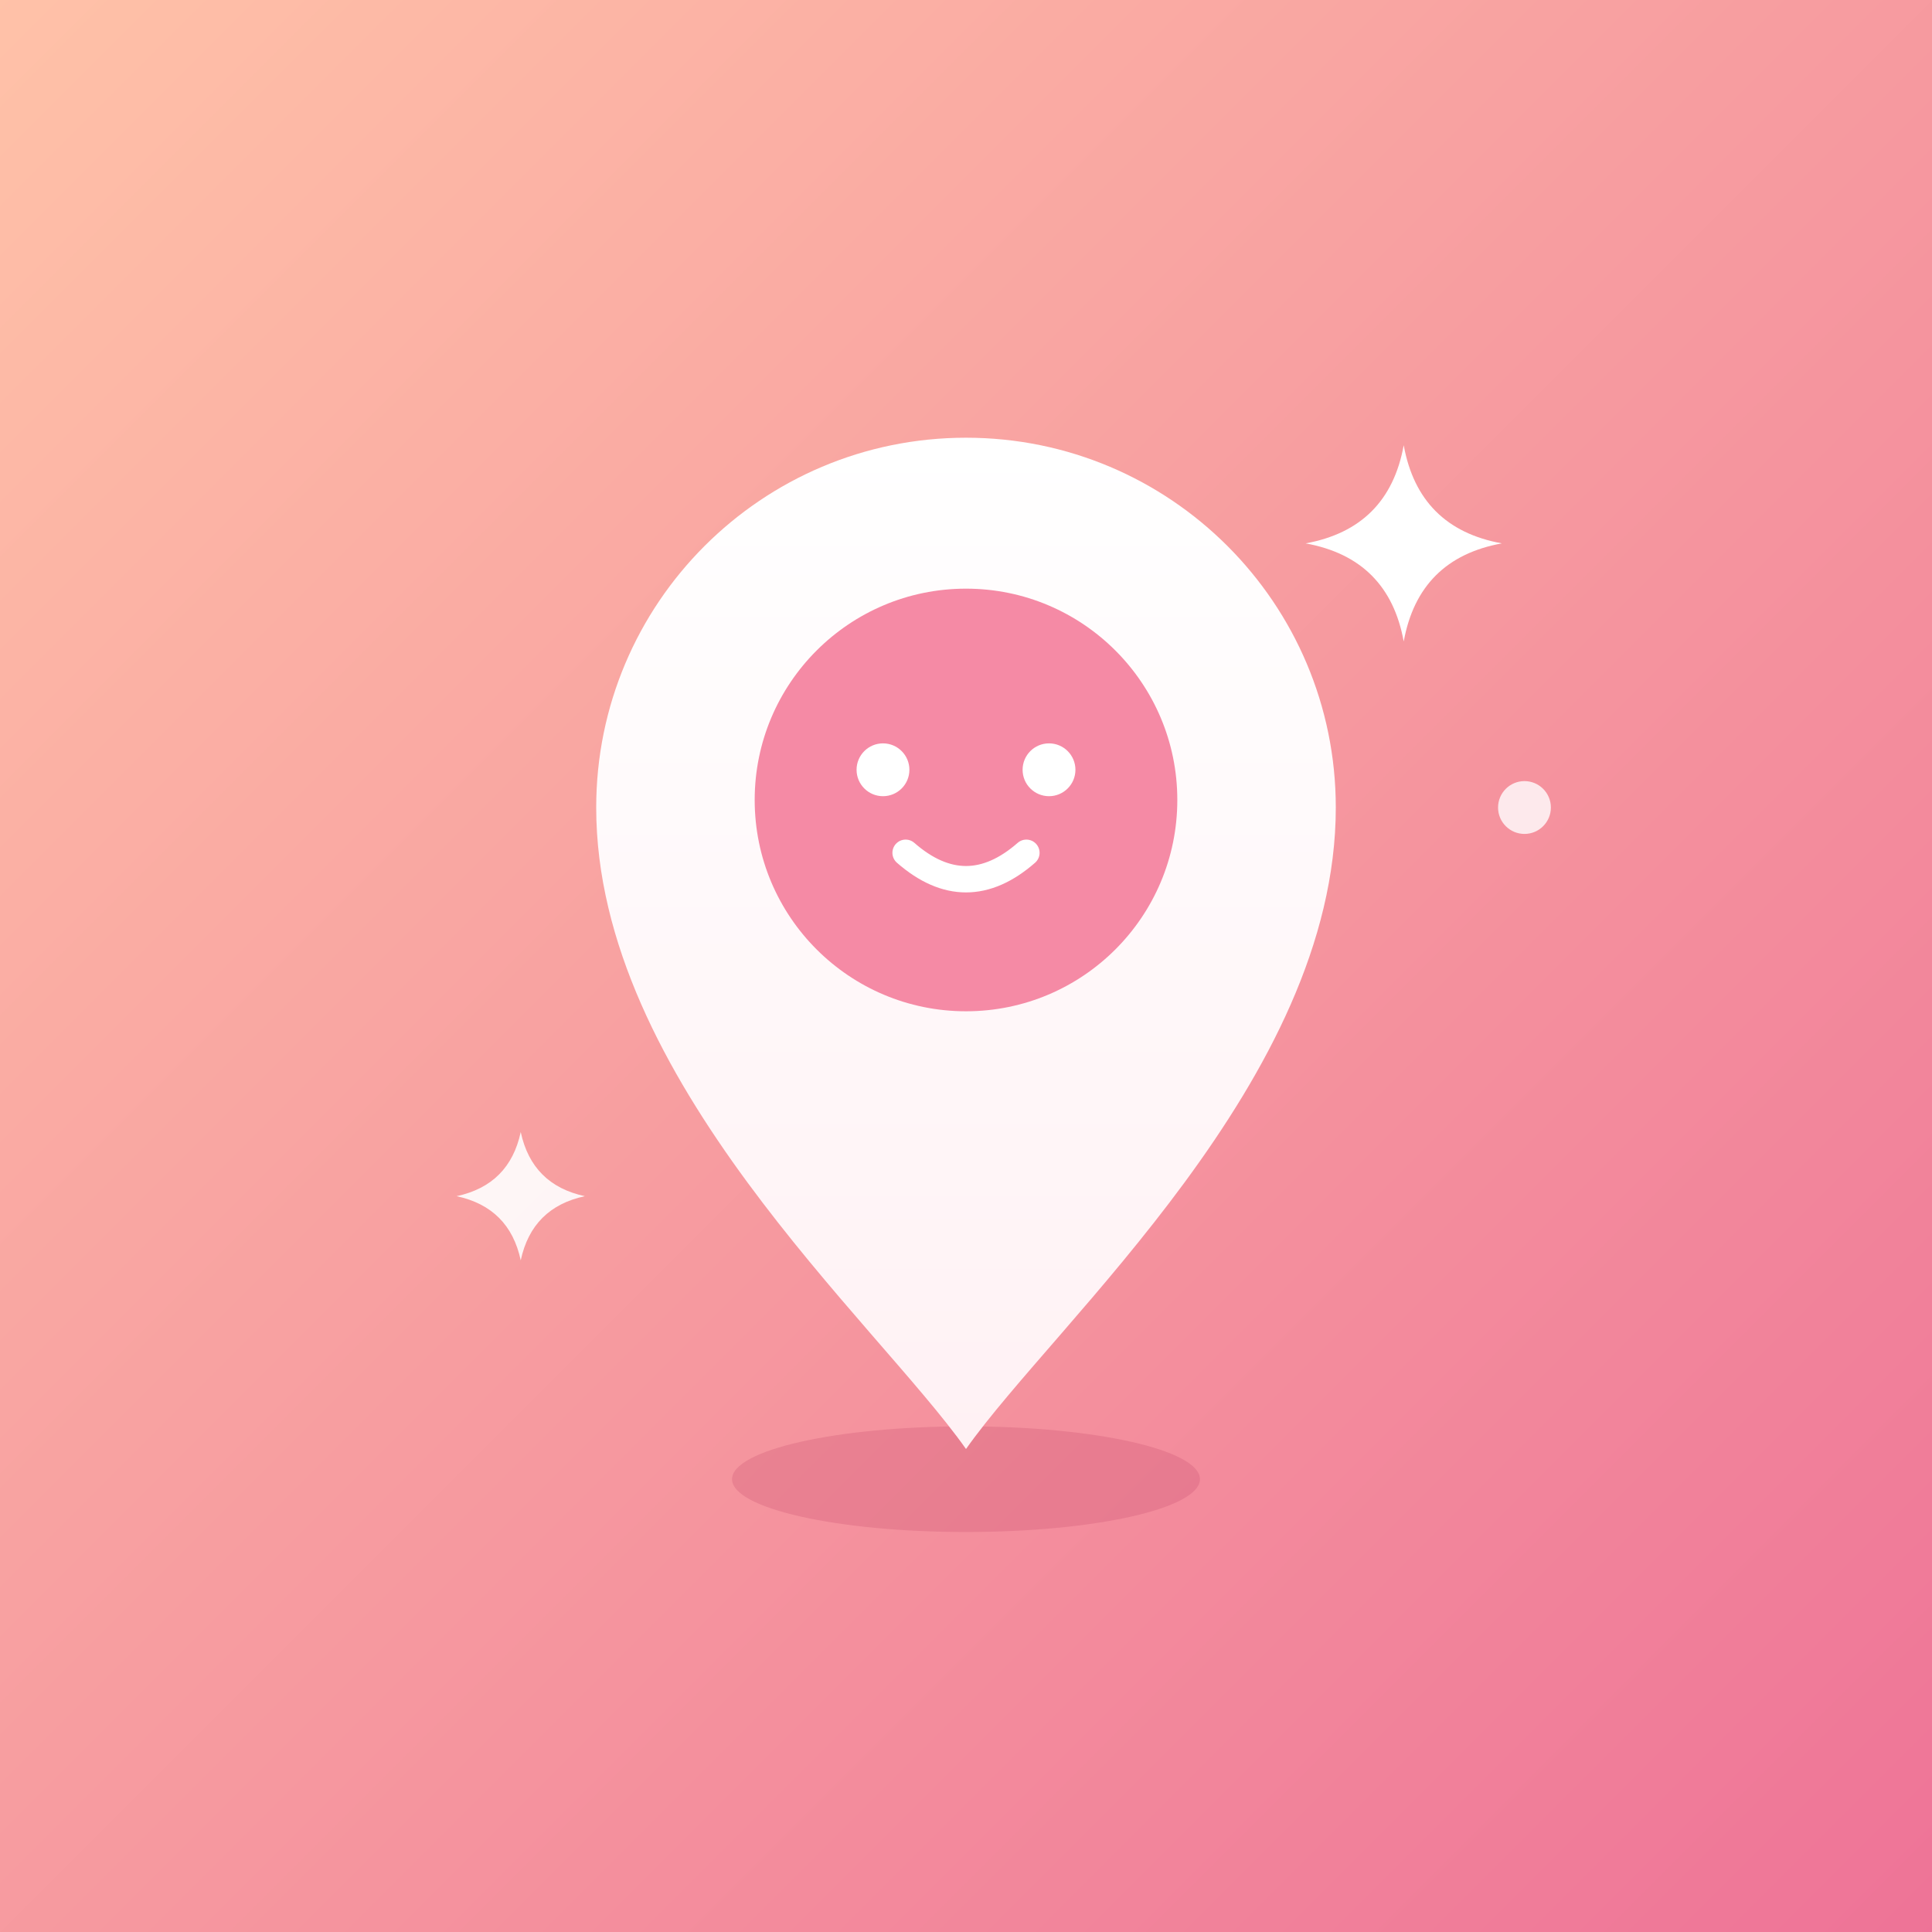
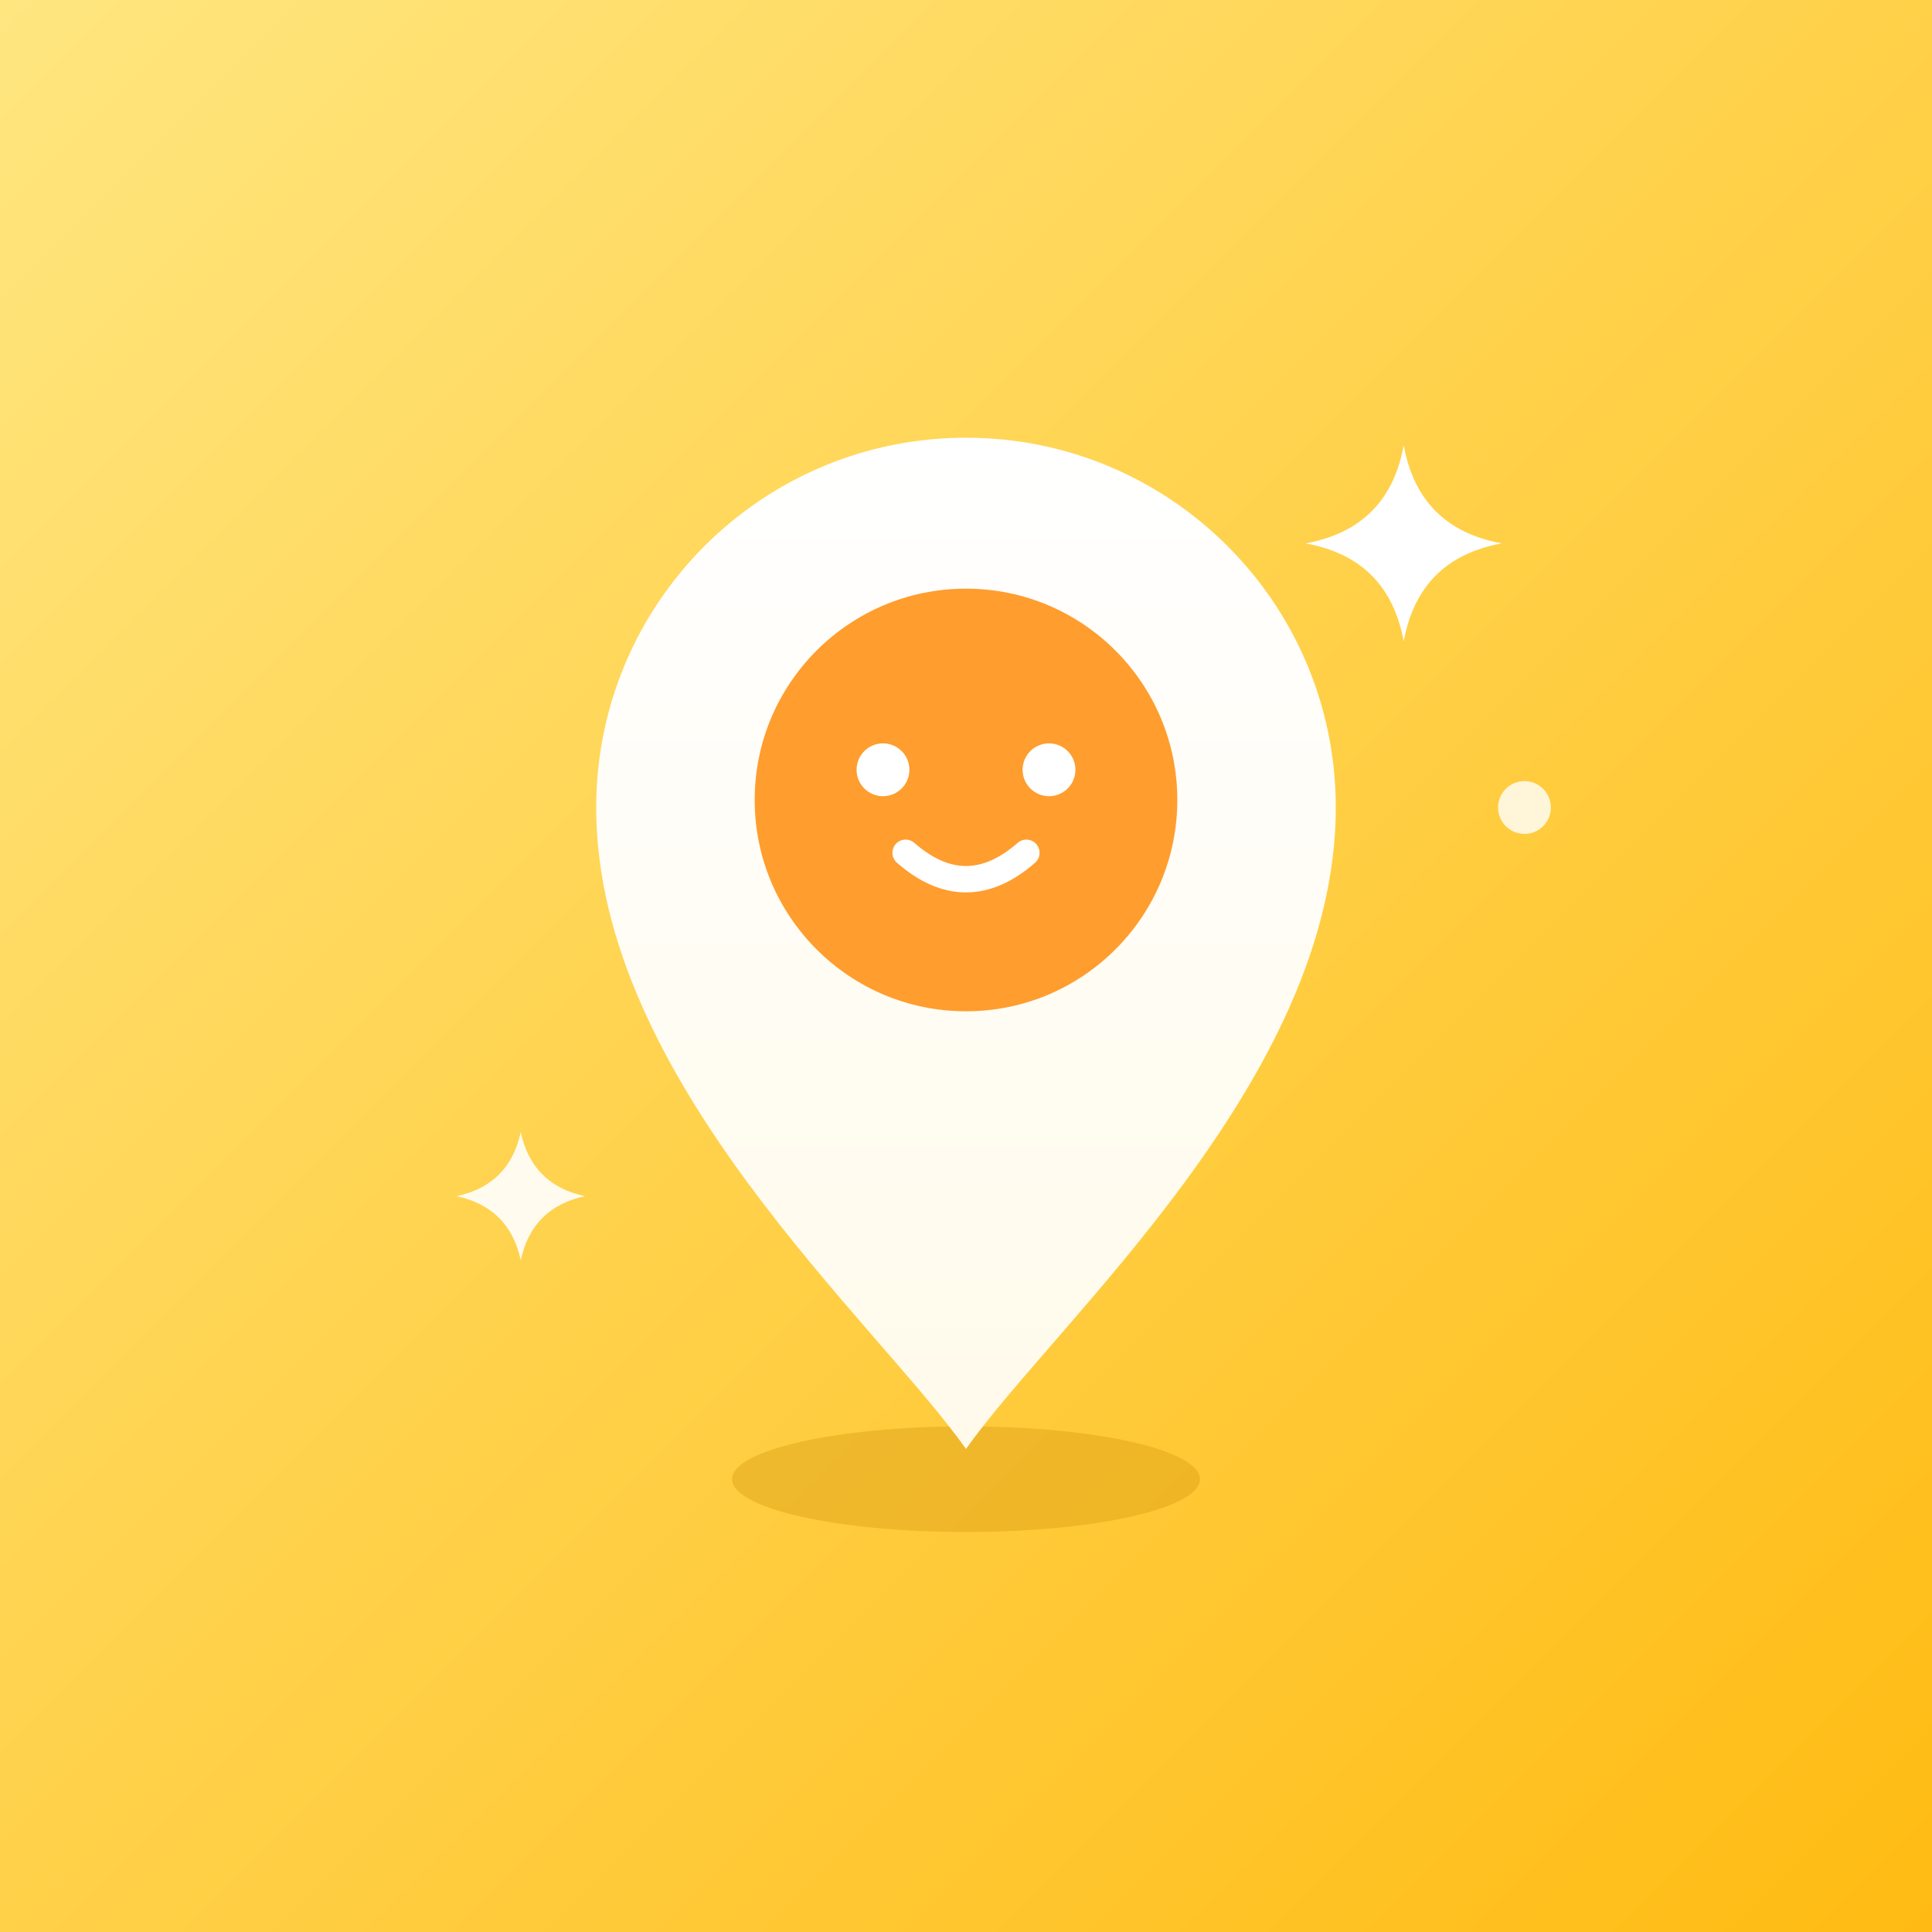
<svg xmlns="http://www.w3.org/2000/svg" viewBox="0 0 512 512">
  <defs>
    <linearGradient id="bg" x1="0" y1="0" x2="1" y2="1">
-       <stop offset="0" stop-color="#ffc2a8" />
-       <stop offset="1" stop-color="#ee7397" />
+       <stop offset="0" stop-color="#ffe680" />
+       <stop offset="1" stop-color="#ffbb12" />
    </linearGradient>
    <linearGradient id="pin" x1="0" y1="0" x2="0" y2="1">
      <stop offset="0" stop-color="#ffffff" />
-       <stop offset="1" stop-color="#fff1f4" />
+       <stop offset="1" stop-color="#fffaea" />
    </linearGradient>
  </defs>
  <rect width="512" height="512" fill="url(#bg)" />
-   <ellipse cx="256" cy="392" rx="62" ry="14" fill="#c9506f" opacity=".28" />
+   <ellipse cx="256" cy="392" rx="62" ry="14" fill="#c98a00" opacity=".3" />
  <path d="M256 384 C 232 350, 158 286, 158 214 A 98 98 0 0 1 354 214 C 354 286, 280 350, 256 384 Z" fill="url(#pin)" />
-   <circle cx="256" cy="212" r="56" fill="#f58aa5" />
+   <circle cx="256" cy="212" r="56" fill="#ff9d2e" />
  <circle cx="234" cy="204" r="7" fill="#fff" />
  <circle cx="278" cy="204" r="7" fill="#fff" />
  <path d="M240 226 Q 256 240 272 226" stroke="#fff" stroke-width="7" stroke-linecap="round" fill="none" />
  <path d="M372 118 Q 376 140 398 144 Q 376 148 372 170 Q 368 148 346 144 Q 368 140 372 118 Z" fill="#fff" />
  <path d="M138 300 Q 141 314 155 317 Q 141 320 138 334 Q 135 320 121 317 Q 135 314 138 300 Z" fill="#fff" opacity=".9" />
  <circle cx="404" cy="214" r="7" fill="#fff" opacity=".8" />
</svg>
